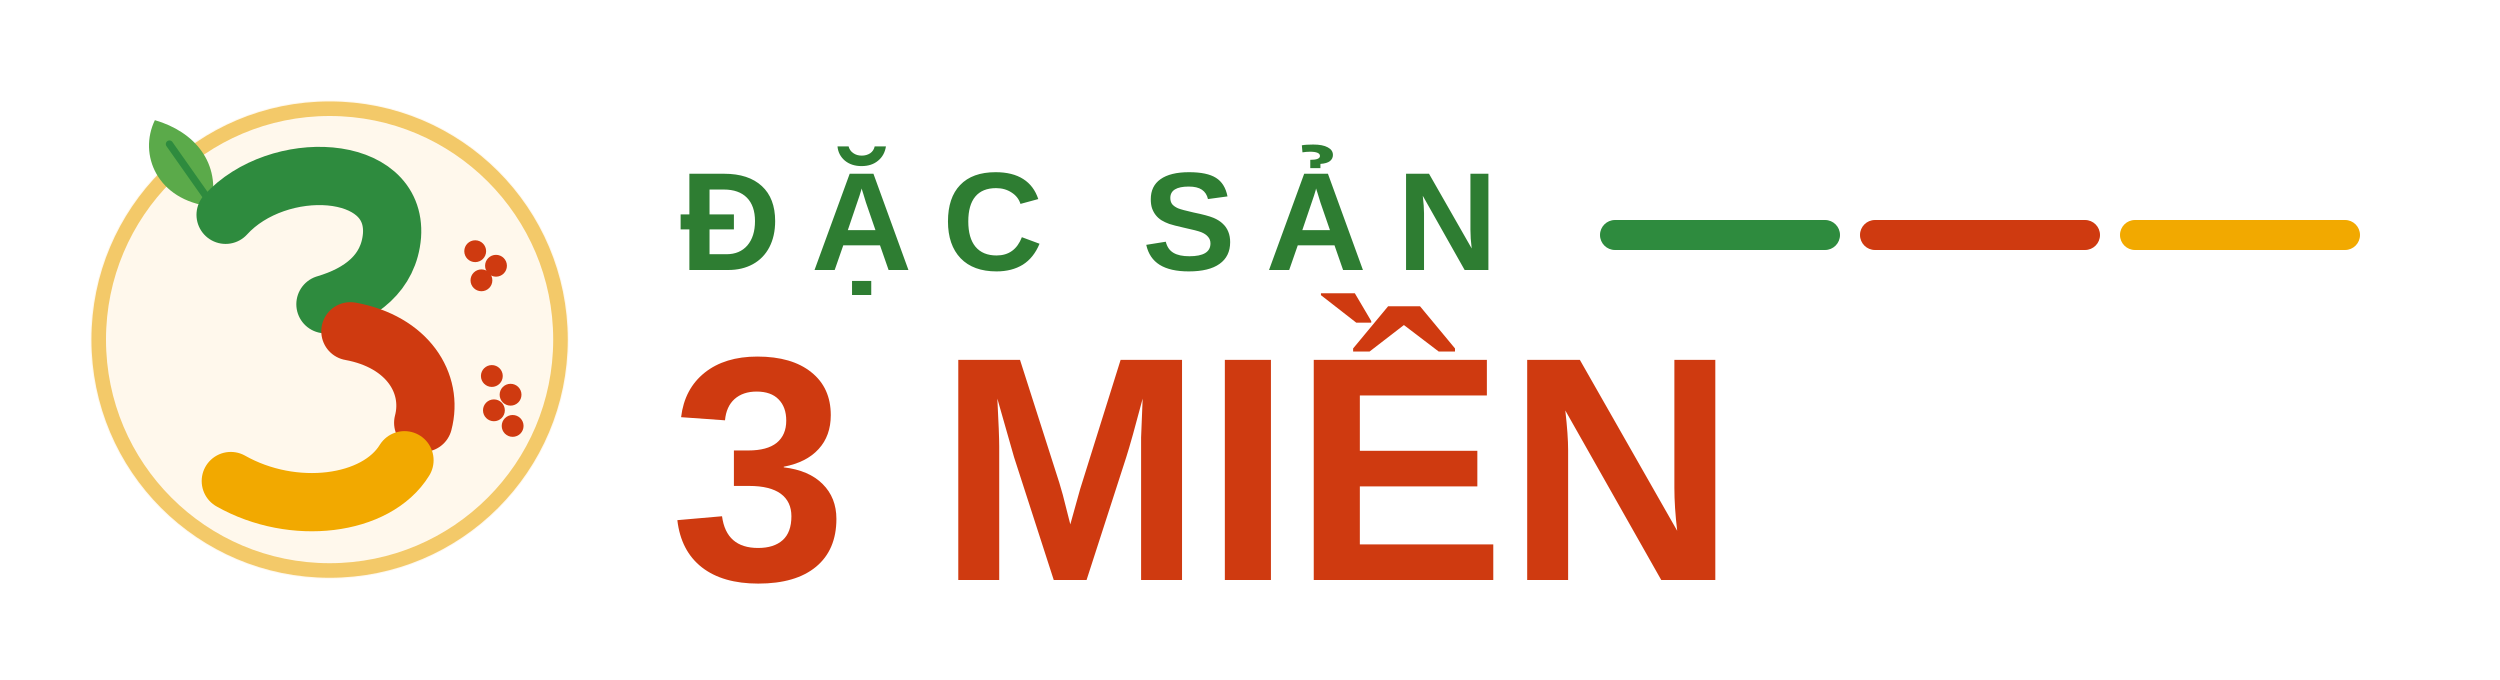
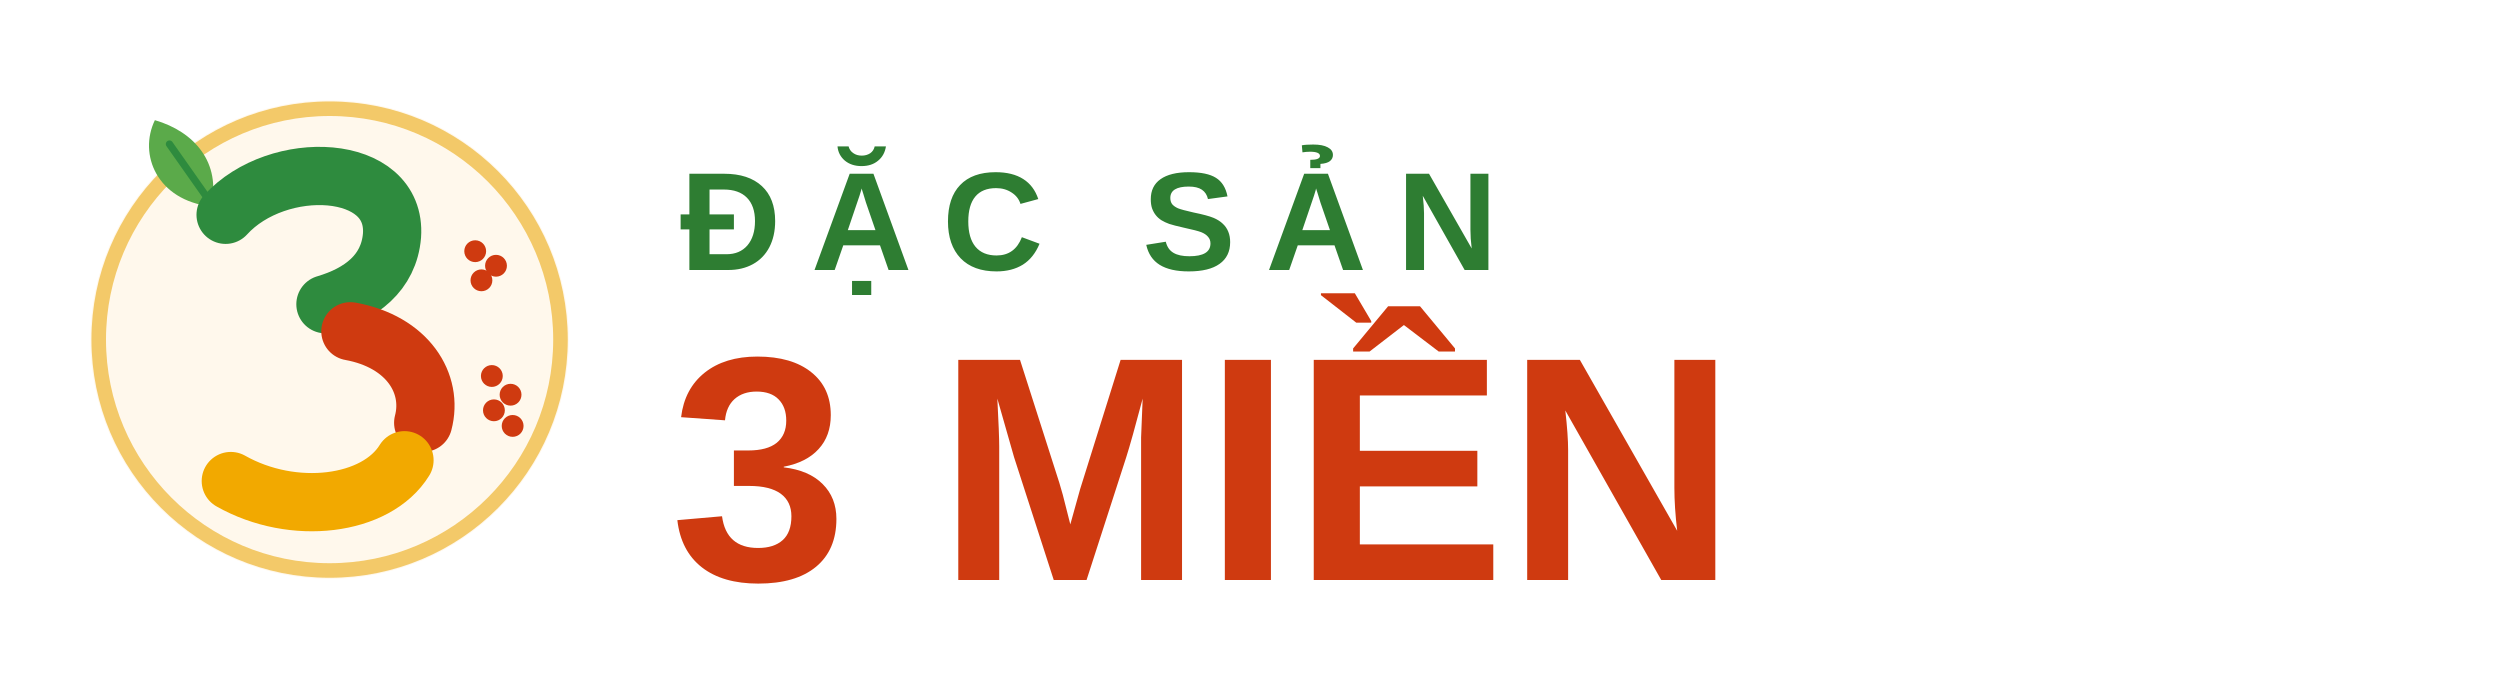
<svg xmlns="http://www.w3.org/2000/svg" viewBox="0 0 250 68" width="250" height="68" role="img" aria-label="Đặc sản 3 Miền — Quà quê từ Bắc vào Nam">
  <g transform="translate(8 9) scale(1.04)">
    <circle cx="24" cy="24" r="23" fill="#FFF8EC" />
    <circle cx="24" cy="24" r="22.2" fill="none" stroke="#F3C969" stroke-width="1.4" />
    <path d="M12.6 11.2 C7.4 10.6 5.6 6.2 7.2 2.9 C11 4 13.6 7 12.6 11.2 Z" fill="#5BAA4A" />
    <path d="M12.4 10.6 L8.6 5.2" stroke="#2E8B3E" stroke-width="0.7" stroke-linecap="round" />
    <path d="M14 12 C19 6.5 30.5 7 30 14 C29.7 17.6 27 19.6 23.6 20.6" fill="none" stroke="#2E8B3E" stroke-width="5.6" stroke-linecap="round" />
    <path d="M26 23.2 C31.5 24.2 34 28.2 33 32" fill="none" stroke="#CF3A10" stroke-width="5.6" stroke-linecap="round" />
    <path d="M31.2 35.6 C28.5 40 20.5 41 14.5 37.6" fill="none" stroke="#F2A900" stroke-width="5.6" stroke-linecap="round" />
    <g fill="#CF3A10">
      <circle cx="38" cy="15.5" r="1.05" />
      <circle cx="40" cy="16.9" r="1.05" />
      <circle cx="38.6" cy="18.3" r="1.05" />
      <circle cx="39.6" cy="27.5" r="1.05" />
      <circle cx="41.4" cy="29.3" r="1.05" />
      <circle cx="39.8" cy="30.8" r="1.05" />
      <circle cx="41.6" cy="32.3" r="1.05" />
    </g>
  </g>
  <text x="68" y="27" font-family="Phudu, 'Arial Narrow', Arial, sans-serif" font-weight="800" font-size="14" letter-spacing="3" fill="#2E7D32">ĐẶC SẢN</text>
-   <g transform="translate(160 22)">
-     <rect width="24" height="3" rx="1.5" fill="#2E8B3E" />
-     <rect x="26" width="24" height="3" rx="1.5" fill="#CF3A10" />
-     <rect x="52" width="24" height="3" rx="1.5" fill="#F2A900" />
-   </g>
  <text x="67" y="58" font-family="Phudu, 'Arial Narrow', Arial, sans-serif" font-weight="800" font-size="32" textLength="150" lengthAdjust="spacingAndGlyphs" fill="#CF3A10">3 MIỀN</text>
</svg>
